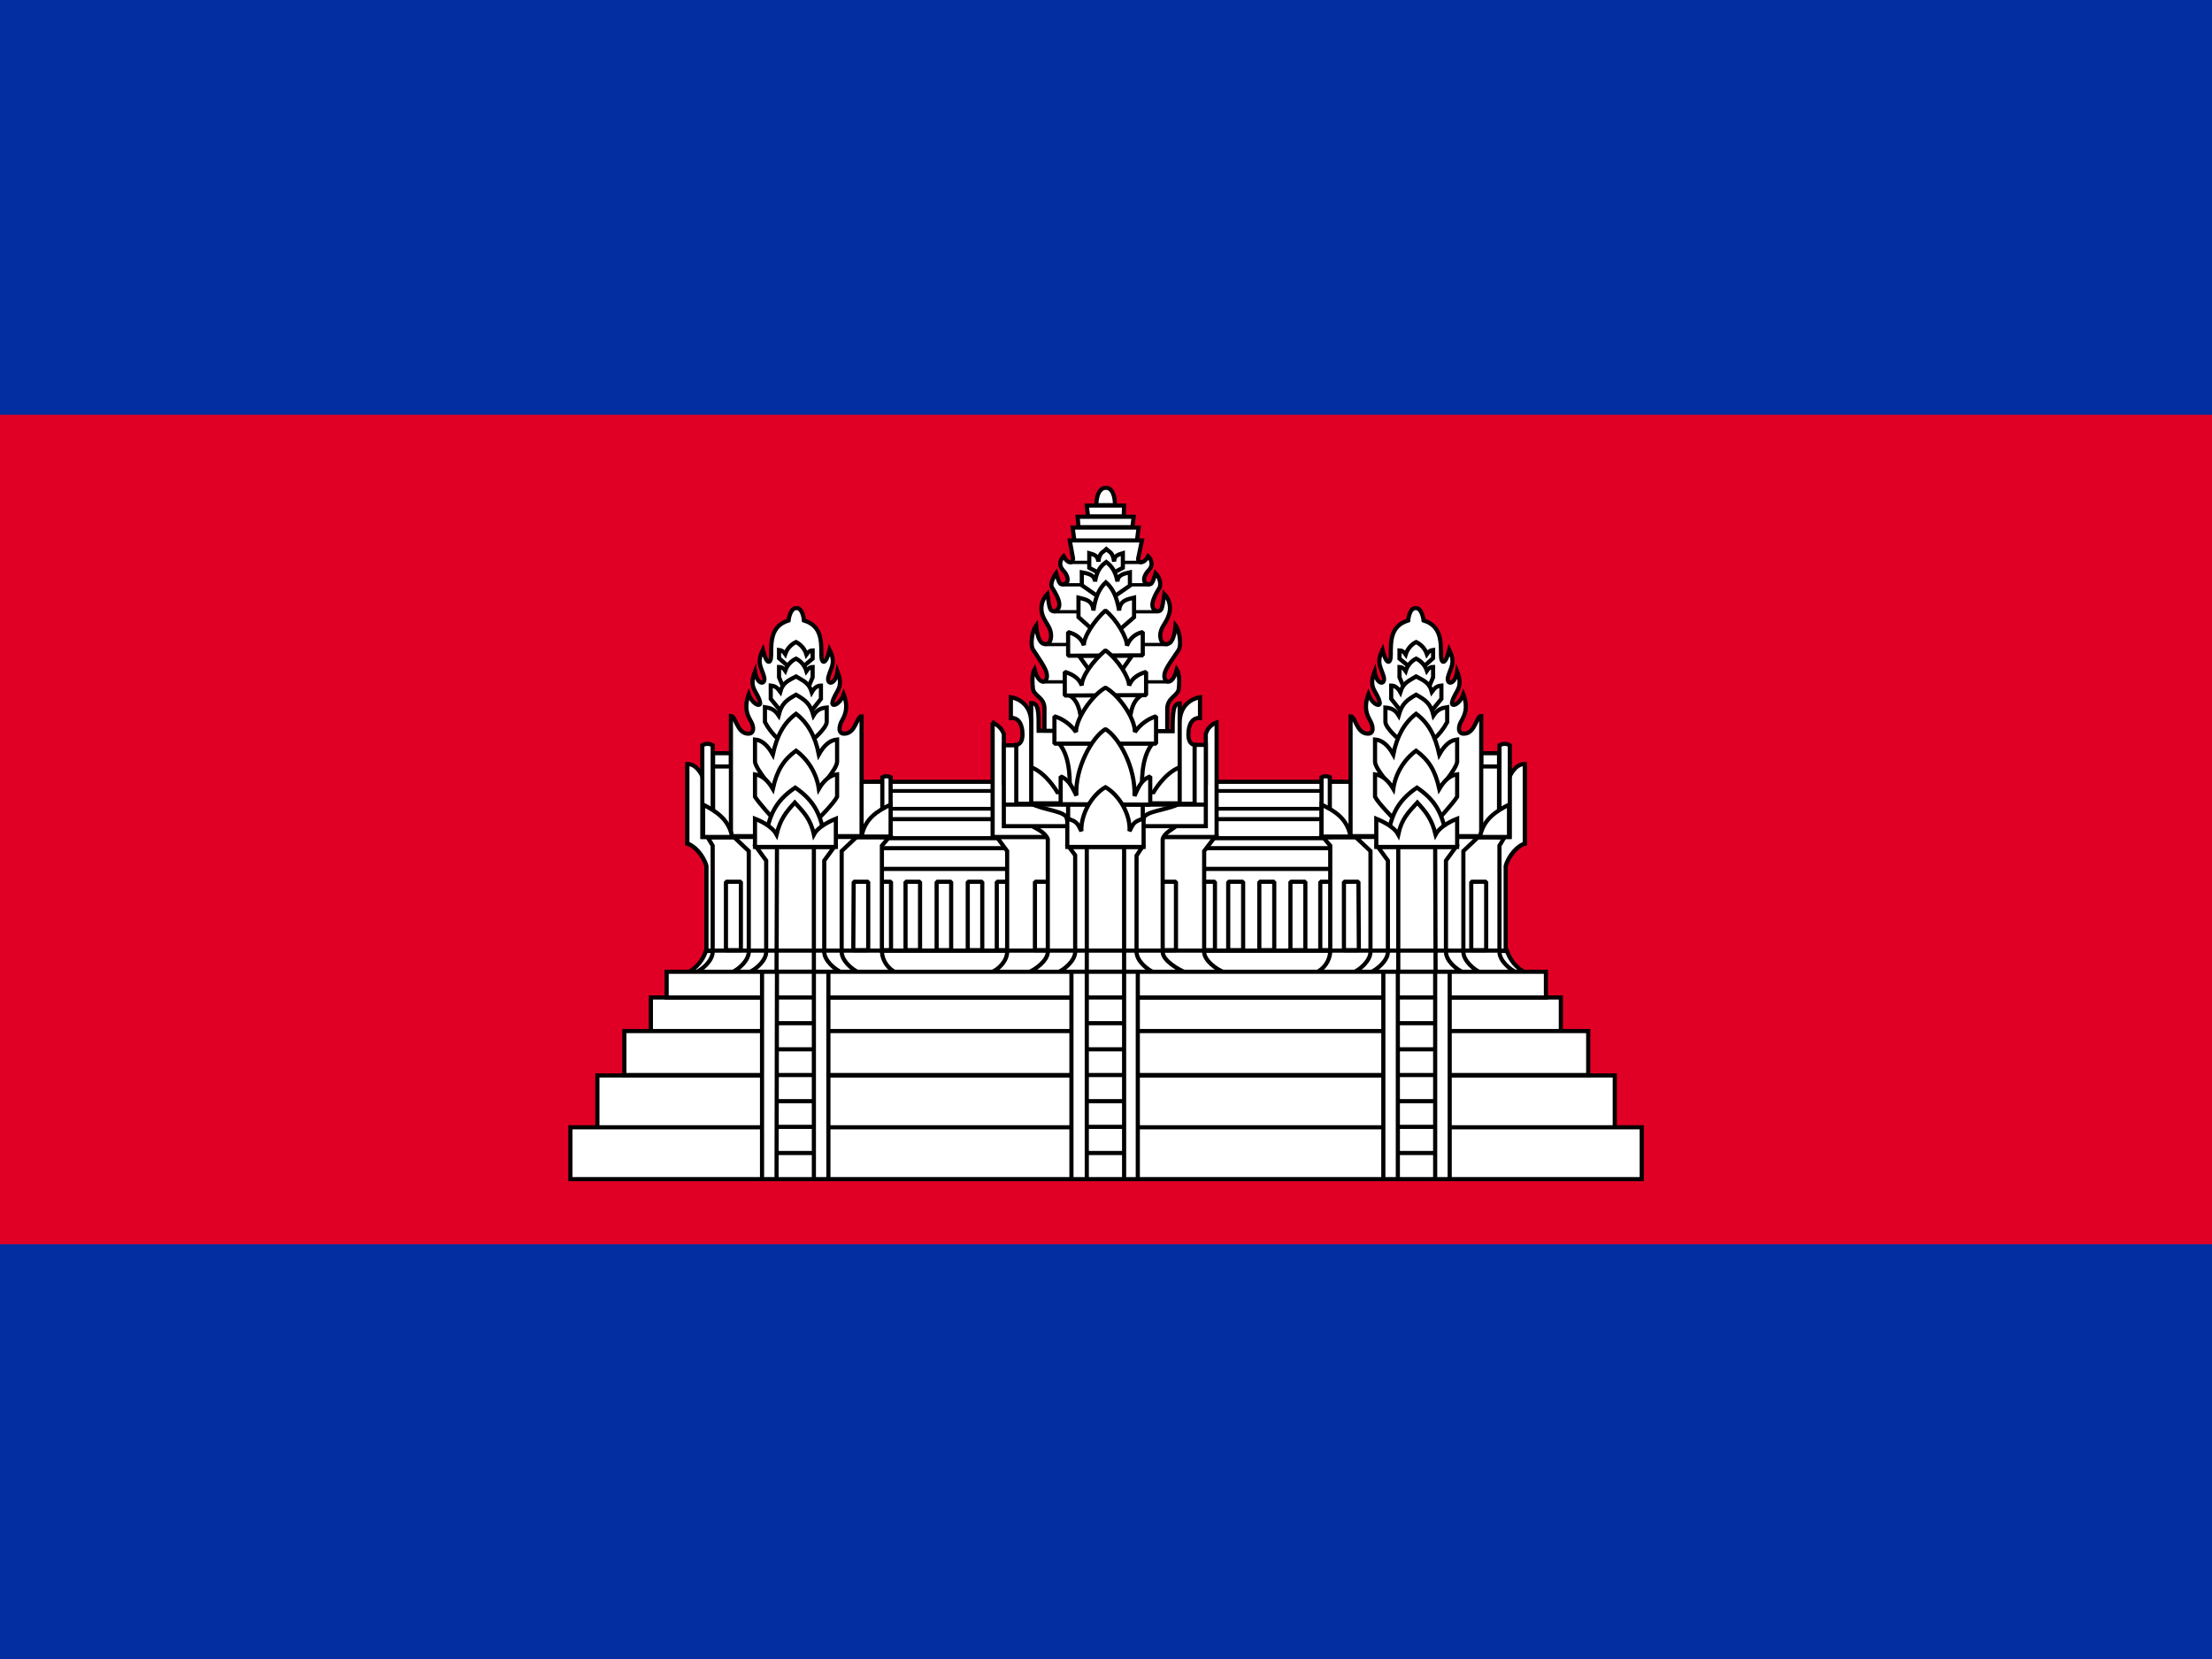
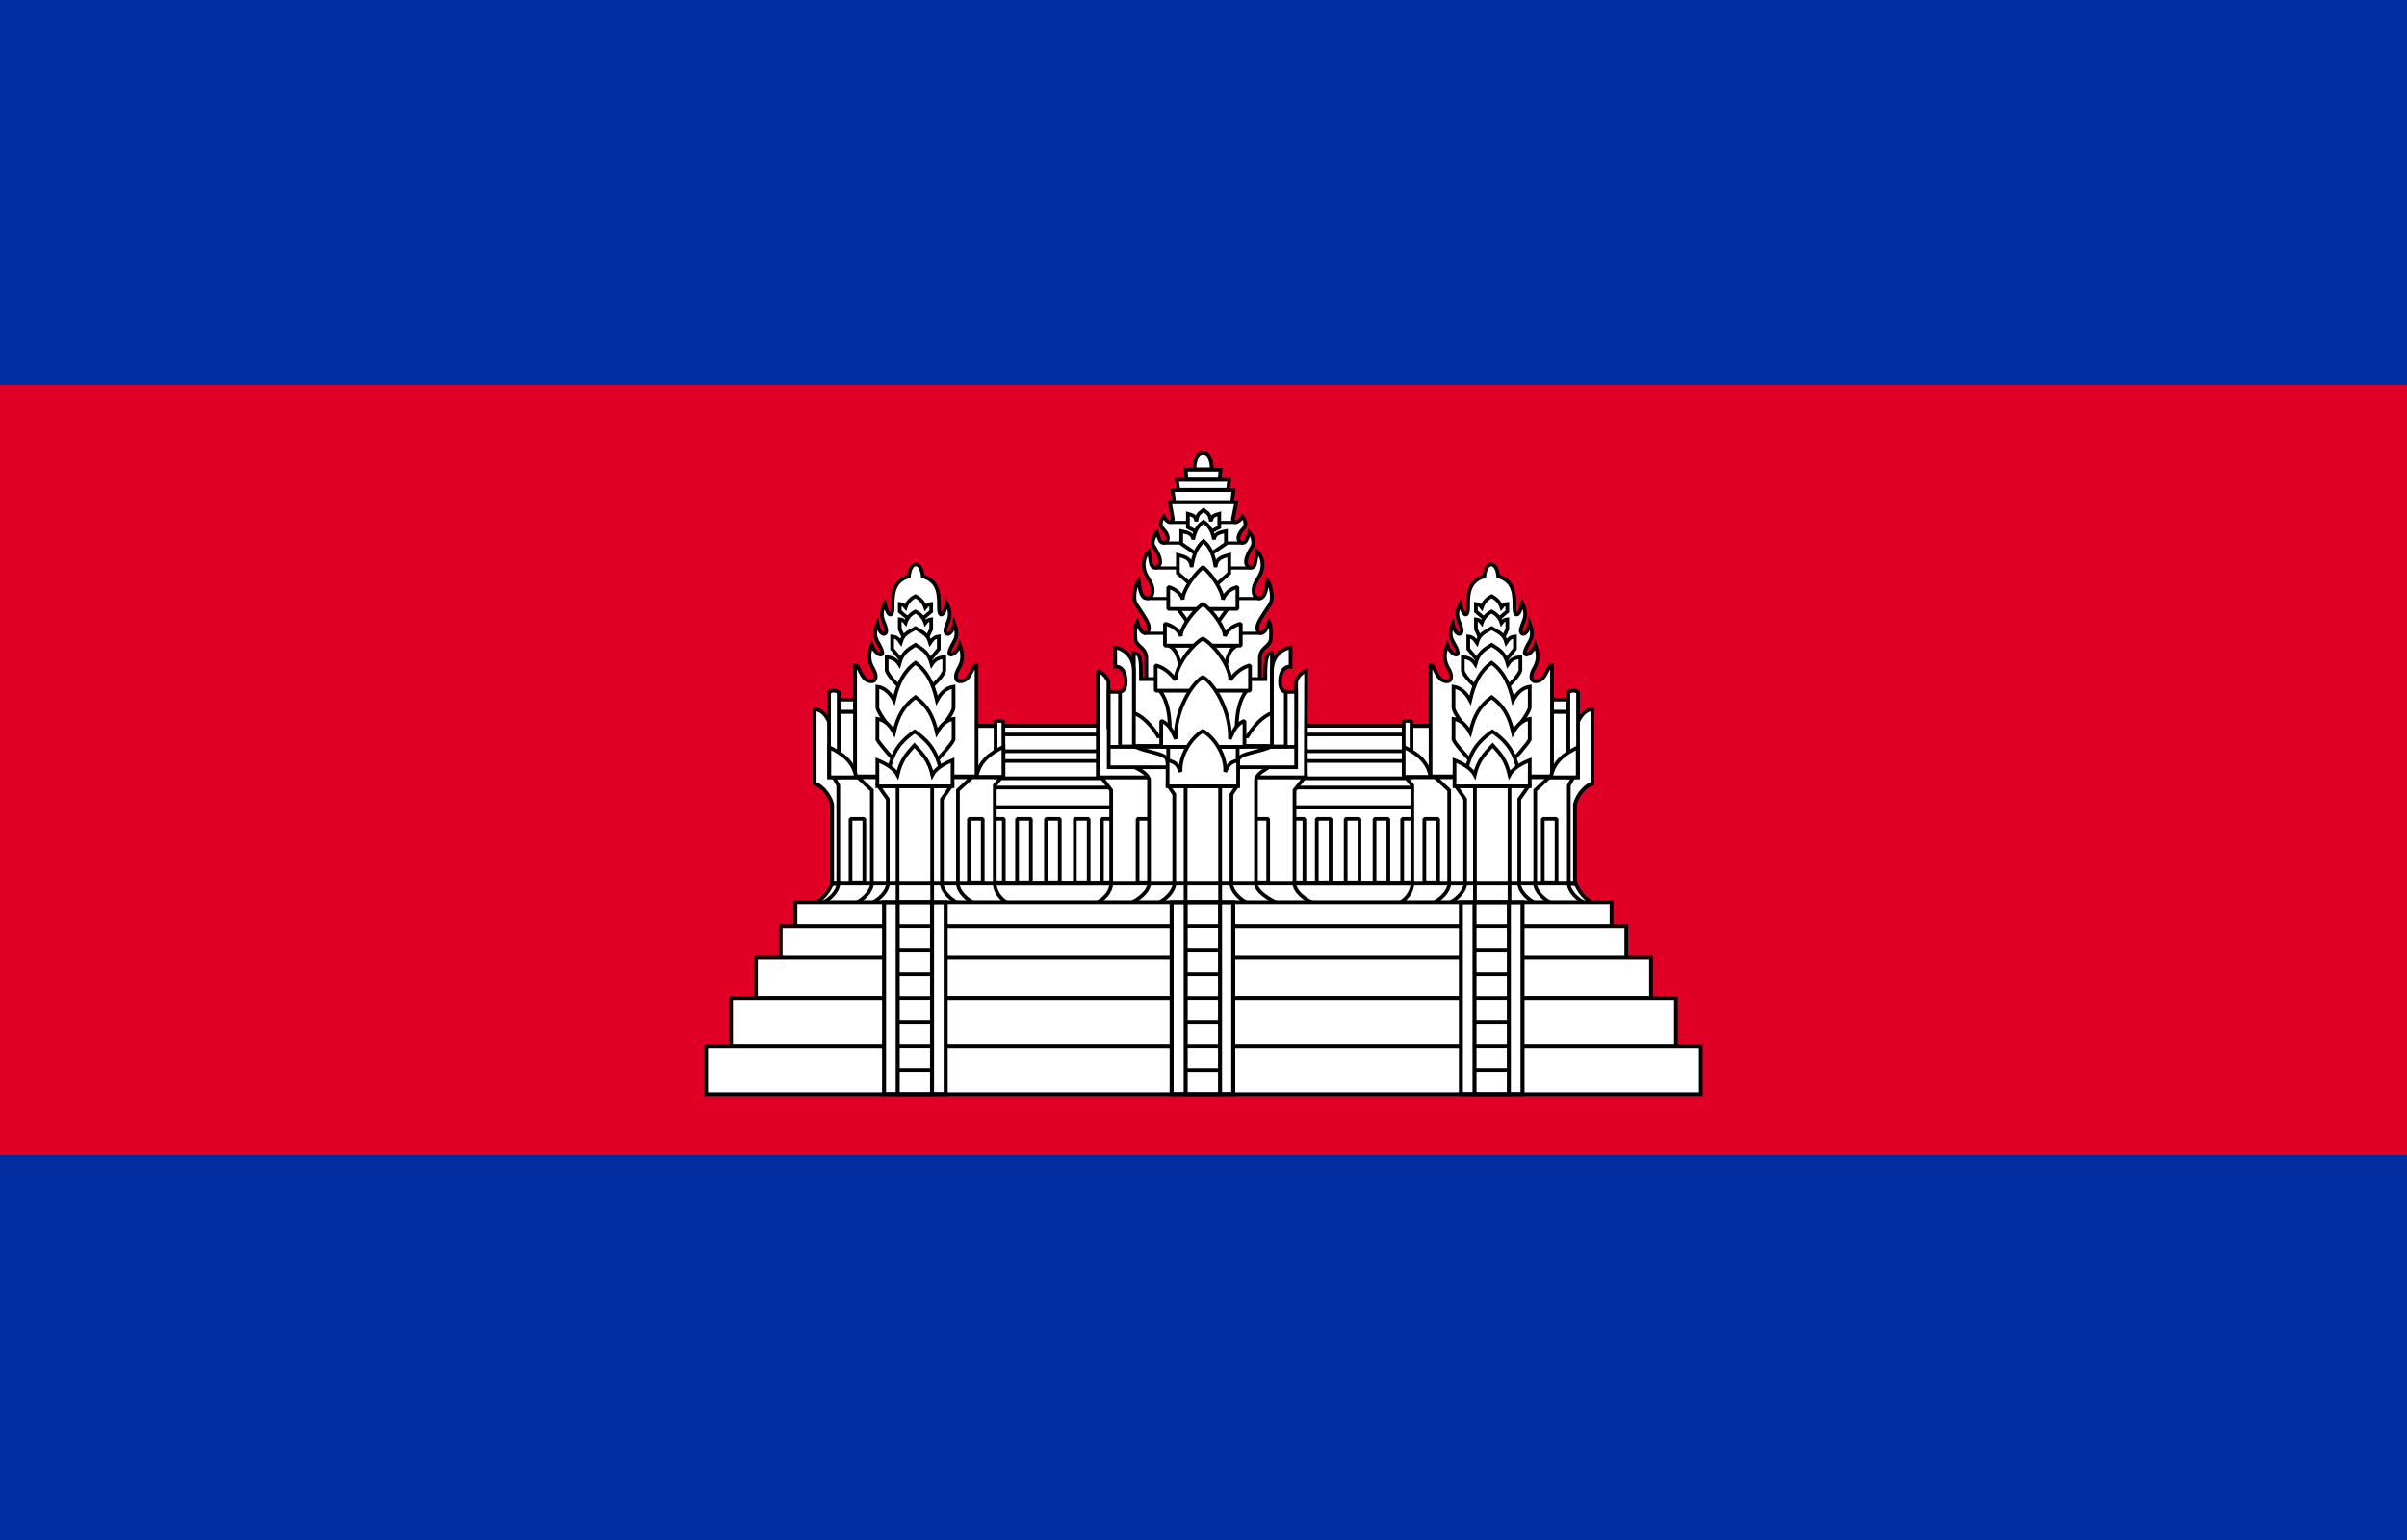
- <svg xmlns="http://www.w3.org/2000/svg" xmlns:xlink="http://www.w3.org/1999/xlink" width="640" height="480" viewBox="0 0 640 480">
-   <path fill="#032ea1" d="M0 0h640v480H0z" />
-   <path fill="#e00025" d="M0 120h640v240H0z" />
-   <g fill="#fff" stroke="#000" transform="matrix(1.2 0 0 1.2 85.6 -522)">
+ <svg xmlns="http://www.w3.org/2000/svg" xmlns:xlink="http://www.w3.org/1999/xlink" width="625" height="400">
+   <rect width="625" height="400" fill="#032ea1" />
+   <rect width="625" height="200" y="100" fill="#e00025" />
+   <g fill="#fff" stroke="#000" stroke-width="0.96" transform="translate(117.1429,-434.9336)">
    <g stroke-linejoin="bevel">
-       <path d="M139 623.5h113.8v43.8H139z" />
-       <path d="M247 647.6h3.5v16.5H247zm-108-8.1h113.8v5H139zm0-7h113.8v4.6H139z" />
-       <path stroke-width=".9" d="M139 625.7h113.8v4.3H139z" />
-       <path d="M169 647.6h3.6v16.5H169zm49 0h3.6v16.5H218zm-78 0h3.5v16.5H140zm7 0h3.5v16.5H147zm7.5 0h3.5v16.5h-3.5zm7.5 0h3.5v16.5H162zm62.8 0h3.6v16.5h-3.6zm7.5 0h3.6v16.5h-3.6zm7.5 0h3.6v16.5h-3.6z" />
-       <path stroke-linejoin="miter" d="M94.5 669.5a9 9 0 0 0 4.4-5.3H292a9 9 0 0 0 4.4 5.3z" />
+       <path d="m139.02,623.46,113.8,0,0,43.788-113.8,0z" />
+       <rect width="3.586" height="16.495" x="246.95" y="647.64" />
+       <rect width="113.8" height="5.09" x="139.02" y="639.49" />
+       <rect width="113.8" height="4.489" x="139.02" y="632.59" />
+       <rect stroke-width="0.945" width="113.8" height="4.354" x="139.02" y="625.7" />
+       <rect width="3.586" height="16.495" x="168.98" y="647.64" />
+       <rect width="3.586" height="16.495" x="217.97" y="647.64" />
+       <rect width="3.586" height="16.495" x="139.92" y="647.64" />
+       <rect width="3.586" height="16.495" x="146.95" y="647.64" />
+       <rect width="3.586" height="16.495" x="154.45" y="647.64" />
+       <rect width="3.586" height="16.495" x="161.95" y="647.64" />
+       <rect width="3.586" height="16.495" x="224.77" y="647.64" />
+       <rect width="3.586" height="16.495" x="232.27" y="647.64" />
+       <rect width="3.586" height="16.495" x="239.77" y="647.64" />
+       <path stroke-linejoin="miter" d="m94.509,669.55c1.76-0.897,3.768-2.984,4.425-5.319h193.07c0.657,2.335,2.665,4.422,4.425,5.319z" />
    </g>
-     <path d="M193 556.8s-.1-4.1 2.3-4.2c2.3 0 2.2 4.2 2.2 4.2zm-12.5 54.5v-5.5c0-2.8-2.8-3-2.8-5 0 0-.4-3 .4-4.4 1.1 4 3 3.3 3 1.6 0-1.4-1-2.8-3.3-6.3-.8-1.1-.3-4.6.7-5.9q.4 4.5 2.2 4.5 1.3.1 1.4-2c0-2-1.3-3-2-4.8a5 5 0 0 1 1.1-5.3c.5 3 .4 4.2 1.7 4.2 2.7-.9 0-4.8-.6-5.8-.6-1.1 1-3.4 1-3.4.8 2.7 1 2.9 2 2.6 1.2-.3 1-2-.4-3.4q-1.3-1.6.2-3.3c1 1.9 2.2 1.8 2.3.6l-.8-4.4H204l-.9 4.3c-.2 1.2 1.4 1.5 2.4-.5 1 1 1.1 2.4.2 3.3-1.4 1.4-1.6 3.1-.4 3.4 1 .3 1.2 0 2-2.6 0 0 1.5 1.5 1 3.4-.6 1-3.3 5-.6 5.8 1.3 0 1.2-1.2 1.7-4.2a5 5 0 0 1 1 5.3c-.6 1.8-2 2.8-2 4.8q.2 2.1 1.5 2 1.8 0 2.2-4.5c1 1.3 1.5 4.8.7 6-2.3 3.4-3.4 4.8-3.4 6.2 0 1.7 2 2.4 3-1.6.9 1.4.5 4.4.5 4.4 0 2-2.7 2.2-2.8 5v5.5zm7.2-46-.4-3.1h15.9l-.4 3.1zm1-3.2-.2-2.5H202l-.3 2.5zm2.3-2.6-.3-2.6h9l-.1 2.6zm33 110c-2-.7-5-2.9-5-5v-24.3l2.6-3.4H169l2.5 3.4v24.3c0 2.1-2 4.3-4 5z" />
-     <path stroke-linejoin="bevel" d="M178.2 647.6h3.6v16.5h-3.6zm30.4 0h3.6v16.5h-3.6z" />
-     <path d="M168 609.2v27.6h54v-27.6a4 4 0 0 0-2.6 2.8v11.8h-48.7V612s-.6-2-2.8-2.8z" />
-     <path d="M214.6 669.5c-1.8-.7-5.6-2.9-5.6-5v-27.2c.4-1.5 2.4-2.4 3.7-3.4H177c1.7 1 3.6 1.7 4.3 3.4v27.2c0 2.1-3 4.3-4.8 5z" />
-     <path d="M219.4 634.2v-19.6h-4.9v-1.9h-38.8v2h-5v19.5zM207 669.5c-1.8-.7-4.3-2.9-4.3-5v-23.2l1.4-2.1h-17.7l1.5 2v23.3c0 2.1-2.6 4.3-4.3 5z" />
-     <path d="M190.7 639.2h9v30.3h-9z" />
-     <path stroke-linejoin="bevel" d="M204.4 632.5c0-2 5.8-2.1 8.8-3.8h-36c3 1.7 8.7 1.8 8.7 3.8l1.2 3.9 15 .6z" />
-     <path d="M211.4 611.3c0-4.9.2-6.7 1.7-6.7V620c-3.7 1.4-6.3 6-6.3 6h-23.2s-2.6-4.6-6.3-6v-15.5c1.8 0 1.8 2 1.8 6.7zm1.7-2c0-5.6 4.9-6.2 4.9-6.2v5c-1.9-.1-2.8 1.6-2.8 4 0 2.5 1.5 2.5 1.5 2.5v14.2h-3.6z" />
-     <path d="M177.3 609.3c0-5.6-4.9-6.2-4.9-6.2v5c1.9-.1 2.8 1.6 2.8 4 0 2.5-1.5 2.5-1.5 2.5v14.2h3.6z" />
-     <g fill="none" stroke-width=".8">
-       <path d="M186.8 570.6H204m-19.2 5.4h21m-23 6.5h24.9m-27 7.9h29.5m-30.2 9h30.4" />
-       <path stroke-width="1" d="M170.8 629h48.6m-33.2 0h18v6.6h-18z" />
+     <g>
+       <g>
+         <path d="m193,556.8s-0.144-4.112,2.251-4.157c2.395,0.045,2.251,4.157,2.251,4.157z" />
+         <path d="m180.51,611.34,0-5.536c-0.079-2.768-2.759-2.968-2.838-4.986,0,0-0.346-3.027,0.452-4.408,1.085,4.047,3.056,3.304,3.056,1.64,0-1.453-1.117-2.803-3.408-6.33-0.732-1.127-0.279-4.66,0.747-5.922,0.398,3.071,0.853,4.54,2.172,4.54,0.804,0,1.461-0.524,1.461-2.062,0-1.956-1.325-2.945-1.976-4.725-0.76-2.078-0.237-4.196,1.026-5.38,0.541,3.029,0.38,4.237,1.726,4.237,2.713-0.858,0.001-4.787-0.579-5.777-0.667-1.155,0.897-3.46,0.897-3.46,0.862,2.69,1.139,2.909,2.07,2.66,1.174-0.315,1.022-2.056-0.41-3.463-0.904-0.889-0.809-2.212,0.162-3.274,0.975,1.906,2.223,1.79,2.343,0.658l-0.784-4.393h17.255l-0.857,4.249c-0.245,1.216,1.396,1.48,2.416-0.514,0.971,1.062,1.067,2.385,0.162,3.274-1.432,1.407-1.584,3.149-0.41,3.463,0.93,0.249,1.208,0.03,2.07-2.66,0,0,1.403,1.571,0.897,3.46-0.58,0.991-3.292,4.919-0.579,5.777,1.345,0,1.184-1.208,1.726-4.237,1.263,1.184,1.786,3.302,1.026,5.38-0.651,1.78-1.976,2.768-1.976,4.725,0,1.538,0.657,2.062,1.461,2.062,1.319,0,1.774-1.469,2.172-4.54,1.026,1.263,1.479,4.795,0.747,5.922-2.291,3.527-3.408,4.878-3.408,6.33,0,1.664,1.972,2.408,3.056-1.64,0.798,1.382,0.452,4.408,0.452,4.408-0.079,2.018-2.759,2.218-2.838,4.986v5.536z" />
+         <path d="m187.73,565.32-0.397-3.125,15.838,0-0.397,3.125z" />
+         <path d="m188.79,562.13-0.341-2.569,13.604,0-0.341,2.569z" />
+         <path d="m190.95,559.47-0.227-2.569,9.059,0-0.227,2.569z" />
+         <path d="m223.97,669.55c-2.027-0.781-4.977-2.919-4.977-5.069v-24.297l2.639-3.359-52.776,0,2.529,3.359v24.297c0,2.151-2.026,4.288-4.053,5.069z" />
+         <rect stroke-linejoin="bevel" width="3.586" height="16.495" x="178.24" y="647.64" />
+         <rect stroke-linejoin="bevel" width="3.586" height="16.495" x="208.56" y="647.64" />
+         <path d="m167.91,609.17,0,14.648,0,7.012,0,5.996,54.023,0,0-5.957,0.078-21.699c-2.21,0.868-2.598,2.871-2.598,2.871v11.777h-48.75v-11.777s-0.544-2.003-2.754-2.871z" />
+         <path d="m214.6,669.55c-1.766-0.781-5.612-2.919-5.612-5.069v-27.192c0.378-1.518,2.436-2.414,3.761-3.359h-35.823c1.705,0.903,3.605,1.652,4.285,3.359v27.192c0,2.151-3.041,4.288-4.806,5.069z" />
+         <path d="m219.41,634.22-0-19.587-4.91-0,0-1.909-38.839,0,0,1.909-4.911-0,0,19.587z" />
+         <path d="m206.86,669.55c-1.73-0.781-4.249-2.919-4.249-5.069v-23.215l1.421-2.109h-17.691l1.421,2.109v23.215c0,2.151-2.519,4.288-4.249,5.069z" />
+         <path stroke-width="0.981" d="m190.71,639.16,8.966-0,0,30.377-8.966,0z" />
+         <path stroke-linejoin="bevel" d="m204.38,632.48c0.021-2.001,5.838-2.091,8.832-3.795h-35.952c2.994,1.704,8.675,1.844,8.675,3.795l1.217,3.882,14.883,0.598z" />
+         <path d="m211.41,611.34c0-4.899,0.205-6.786,1.71-6.786l0,15.58c-3.691,1.339-6.325,6.049-6.325,6.049l-23.211-0s-2.634-4.71-6.325-6.049v-15.58c1.856,0,1.868,1.972,1.868,6.786z" />
+         <path d="m213.12,609.33c0-5.618,4.851-6.25,4.851-6.25v5c-1.847-0.079-2.737,1.578-2.737,4.044,0,2.466,1.487,2.506,1.487,2.506v14.19h-3.601z" />
+         <path d="m177.28,609.33c0-5.618-4.851-6.25-4.851-6.25v5c1.847-0.079,2.737,1.578,2.737,4.044,0,2.466-1.487,2.506-1.487,2.506v14.19h3.601z" />
+       </g>
+       <g fill="none" stroke-width="0.8">
+         <path d="m186.84,570.62h17.128" />
+         <path d="m184.81,575.97h20.921" />
+         <path d="m182.78,582.46h24.904" />
+         <path d="m180.66,590.39h29.536" />
+         <path d="m179.98,599.43h30.426" />
+         <path stroke-width="0.96" d="m170.75,628.92h48.661" />
+         <rect stroke-width="0.96" width="18.036" height="6.629" x="186.19" y="628.93" />
+       </g>
+       <g>
+         <path d="m183.93,614.24c2.99,3.59,2.713,9.68,2.679,13.27h17.343c-0.034-3.59-0.312-9.68,2.679-13.27z" />
+         <path d="m193.68,573.11-2.376-1.224,0-3.497c0.971,0.292,2.062,0.411,2.169,1.96,0.338-2.21,0.948-2.102,1.906-2.963,0.958,0.861,1.568,0.753,1.906,2.963,0.107-1.548,1.197-1.667,2.169-1.96v3.497l-2.376,1.224z" />
+         <path d="m193.52,578.85-3.946-2.713,0-3.223c1.384,0.32,2.937,0.451,3.088,2.149,0.482-2.423,1.35-3.675,2.715-4.62,1.365,0.944,2.233,2.197,2.715,4.62,0.152-1.698,1.705-1.828,3.088-2.149v3.223l-3.946,2.713z" />
+         <path d="m193.24,587.8-4.538-3.985,0-4.735c1.591,0.471,3.377,0.663,3.551,3.157,0.554-3.56,1.553-5.399,3.122-6.787,1.569,1.387,2.568,3.227,3.122,6.787,0.175-2.494,1.96-2.686,3.551-3.157v4.735l-4.538,3.985z" />
+         <path d="m201.61,593.09-4.104,5.676-4.646,0-4.104-5.676z" />
+         <path d="m186.39,602.62c2.053,1.122,2.811,3.357,3.03,7.553h11.55c0.219-4.196,0.977-6.431,3.03-7.553z" />
+         <path stroke-linejoin="bevel" d="m204.17,593.09,0-5.702c-1.95,0.537-3.213,1.691-3.776,3.258,0-1.893-2.491-6.257-5.207-8.429-2.724,2.431-5.258,6.38-5.207,8.429-0.463-1.492-1.826-2.721-3.776-3.258v5.702z" />
+         <path stroke-linejoin="bevel" d="m205.04,602.62-0-5.702c-2.137,0.537-3.522,1.691-4.139,3.258,0-1.893-2.73-6.257-5.708-8.429-2.986,2.431-5.763,6.38-5.708,8.429-0.508-1.492-2.001-2.721-4.139-3.258v5.702z" />
+         <path stroke-linejoin="bevel" d="m207.44,614.32,0-6.577c-2.659,0.686-4.312,2.653-5.149,3.8,0-3.561-4.021-8.99-7.101-10.768-3.16,1.824-7.101,7.435-7.101,10.768-0.859-1.139-2.49-3.113-5.149-3.8v6.577z" />
+         <path stroke-linejoin="bevel" d="m206,628.92,0-6.762c-2.346,0.919-3.048,3.18-3.786,4.716,0.29-6.858-3.861-14.23-7.024-16.1-3.162,1.87-7.393,9.4-7.024,16.1-0.758-1.526-1.44-3.797-3.786-4.716v6.762z" />
+         <path d="m204.36,639.16,0-6.762c-2.458,0.584-2.61,1.491-3.392,3.006,0.29-4.096-2.611-8.77-5.774-10.639-3.162,1.87-6.064,6.543-5.774,10.639-0.782-1.514-0.878-2.421-3.392-3.006v6.762z" />
+       </g>
    </g>
-     <path d="M184 614.2c3 3.6 2.6 9.7 2.6 13.3H204c0-3.6-.4-9.7 2.6-13.3zm9.7-41-2.4-1.3v-3.5c1 .3 2 .4 2.2 2 .3-2.3 1-2.1 1.9-3 1 .9 1.5.7 1.9 3 0-1.6 1.2-1.7 2.1-2v3.5l-2.3 1.2z" />
-     <path d="m193.5 578.9-4-2.8V573c1.5.3 3 .5 3.2 2.2.4-2.5 1.3-3.7 2.7-4.7 1.3 1 2.2 2.2 2.7 4.7.1-1.7 1.7-1.9 3-2.2v3.2l-3.9 2.7z" />
-     <path d="m193.2 587.8-4.5-4v-4.7c1.6.4 3.4.6 3.6 3.1.5-3.5 1.5-5.4 3-6.8 1.6 1.4 2.6 3.3 3.2 6.8.2-2.5 2-2.7 3.6-3.1v4.7l-4.6 4zm8.4 5.3-4 5.7h-4.7l-4.1-5.7zm-15.2 9.5q2.9 1.5 3 7.6H201q.1-6.1 3-7.6z" />
-     <path stroke-linejoin="bevel" d="M204.2 593v-5.6a5 5 0 0 0-3.8 3.3c0-2-2.5-6.3-5.2-8.5-2.7 2.4-5.3 6.4-5.2 8.4q-.8-2.4-3.8-3.2v5.7z" />
-     <path stroke-linejoin="bevel" d="M205 602.6V597q-3.2.9-4.1 3.3c0-2-2.7-6.3-5.7-8.5-3 2.5-5.8 6.4-5.7 8.5q-.8-2.3-4.1-3.3v5.7z" />
-     <path stroke-linejoin="bevel" d="M207.4 614.3v-6.6a10 10 0 0 0-5.1 3.8c0-3.5-4-9-7.1-10.7-3.2 1.8-7.1 7.4-7.1 10.7a10 10 0 0 0-5.2-3.8v6.6z" />
-     <path stroke-linejoin="bevel" d="M206 629v-6.8c-2.4.9-3 3.1-3.8 4.7.3-6.9-3.8-14.2-7-16.1-3.2 1.9-7.4 9.4-7 16-.8-1.4-1.5-3.7-3.8-4.6v6.7z" />
-     <path d="M204.4 639.2v-6.8c-2.5.6-2.6 1.5-3.4 3 .3-4.1-2.6-8.8-5.8-10.6-3.2 1.8-6 6.5-5.8 10.6-.8-1.5-.9-2.4-3.4-3v6.8z" />
-     <g id="a">
-       <path d="M99 664.2v-20.4c-.7-2.6-3-5-4.6-5.4v-18l3.7 2 4.3 18.9v23z" />
-       <path d="M99 664.3v-20.5c-.7-2.6-3-5-4.6-5.4v-19.2c2.5 0 3.7 3.2 3.7 3.2l4.3 18.9v22.9z" />
-       <path d="M96.3 669.5c1.7-.7 4.2-2.9 4.2-5v-25.6l-1.2-2H143l-1.7 2v25.6a6 6 0 0 0 3.4 5z" />
-       <path d="M135.8 669.5c-1.7-.7-4.2-2.9-4.2-5v-24.3l3.6-3.4h-29.6l3.6 3.4v24.3c0 2.1-2.5 4.3-4.2 5z" />
-       <path d="M131.7 669.5c-1.7-.7-4.3-2.9-4.3-5v-22l2.4-3.3H111l2.4 3.3v22c0 2.1-2.5 4.3-4.3 5z" />
-       <path d="M116 639.2h8.9v30.4h-9z" />
-       <path stroke-linejoin="bevel" d="M103.7 647.6h3.6v16.5h-3.6zm30.8 0h3.5v16.5h-3.6zm-33.9-27.8h4.4v17h-4.4zm0-3.2h4.3v3.2h-4.3zm35.6 6.9h6.1v13h-6.1z" />
-       <path d="M104.9 636.6v-29c1.2 0 1.4 4.3 4.2 4.3 1.5 0 1.4-1.8.5-3.2-.7-1.3-1.6-3-.4-6.3.9 2.5 3.1 3.3 2.7 1.8-.7-2.7-2.8-3.2-1.2-7.3.5 3.4 2.7 3.3 2.2 1.3-.6-2.3-1.9-3.3-.3-6.5.9 3.7 2 3.5 2 1.2 0-3.4 0-7 4.2-8.3 0 0 .3-3 1.9-3s1.8 3 1.8 3c4.3 1.3 4.2 5 4.2 8.3 0 2.3 1.1 2.5 2-1.2 1.6 3.2.3 4.2-.3 6.5-.5 2 1.7 2.1 2.2-1.3 1.6 4.1-.5 4.6-1.2 7.3-.4 1.5 1.8.7 2.7-1.8 1.2 3.3.3 5-.4 6.3-.8 1.4-1 3.2.5 3.2 2.8 0 3-4.2 4.2-4.2v28.9zM98 614.7v22.1h2.5v-22.1q-1.3-.7-2.5 0z" />
-       <path d="M98.2 629c3.1 1.6 6.2 3.5 7 7.8h-7zm43.2-6.6v14.4h2v-14.4q-1-.5-2 0z" />
-       <path d="M143.4 629c-3.1 1.5-6.2 3.3-7 7.7h7zm-20.6-33.7 1.8-1.5v-2q-.8 0-1.5 1a5 5 0 0 0-2.5-3 5 5 0 0 0-2.6 2.9q-.6-.9-1.5-1v2l1.8 1.6z" />
-       <path d="m123.8 600.2.8-1.9v-2.5q-.8 0-1.5 1a5 5 0 0 0-2.5-3 5 5 0 0 0-2.6 2.9q-.6-.9-1.5-.9v2.5l.8 1.9z" />
-       <path d="m124 606.8 2.6-3.3v-3.2q-1.3 0-2.2 1.6c-.7-2.3-2-2.7-3.8-3.8-1.9 1-3.2 1.5-3.8 3.7-.8-1.1-1.3-1.4-2.3-1.5v3.2l2.7 3.3z" />
-       <path d="M124.7 613.3s3.2-2.7 3.3-4.2v-3.5c-1.2.1-2.3.4-3.2 1.9-.8-2.9-2-3.7-4.2-5-2.3 1.3-3.5 2.1-4.2 5-1-1.5-2-1.8-3.3-2v3.6a15 15 0 0 0 3.3 4.2z" />
-       <path d="M126 625.3s4.4-4.7 4.5-6.6v-5.4q-2.5.2-4.4 3.6-1.3-6.6-5.5-9.8c-3 2.2-4.6 5.3-5.6 9.8q-1.9-3.4-4.3-3.6v5.4c.3 1.9 4.4 6.6 4.4 6.6z" />
-       <path d="M126 632.4s3.7-3.7 4.5-5.3v-5.4q-2.5.3-4.4 3.5a14 14 0 0 0-5.5-9.2c-3 2.2-4.6 4.7-5.6 9.2q-1.9-3.2-4.3-3.5v5.4c1 1.6 4.4 5.3 4.4 5.3z" />
-       <path d="M127.5 636.6c-1-4.7-2-8.2-7.1-11.7-5.2 3.5-6.1 7-7.2 11.7z" />
-       <path d="M130.2 639.2v-6.8c-2.4 1-4.5 2.3-5.3 3.8-.8-3.8-2.5-5.4-4.6-7.7-2.1 2.3-3.5 4-4.4 7.7-.8-1.5-2.9-2.9-5.2-3.8v6.8z" />
+     <g id="tower">
+       <g>
+         <path d="m98.935,664.23,0-20.44c-0.67-2.603-2.879-4.905-4.541-5.366v-17.993l3.742,2.023,4.271,18.811v22.965z" />
+         <path d="m98.935,664.31,0-20.519c-0.67-2.603-2.879-4.905-4.541-5.366v-19.243c2.512,0,3.742,3.273,3.742,3.273l4.271,18.811v22.886z" />
+         <path d="m96.275,669.55c1.73-0.781,4.249-2.919,4.249-5.069v-25.547l-1.185-2.109h43.522l-1.698,2.109v25.547c0,2.151,1.73,4.288,3.46,5.069z" />
+         <path d="m135.84,669.55c-1.73-0.781-4.249-2.919-4.249-5.069v-24.297l3.619-3.359-29.588,0,3.619,3.359v24.297c0,2.151-2.519,4.288-4.249,5.069z" />
+         <path d="m131.69,669.55c-1.73-0.781-4.249-2.919-4.249-5.069v-21.965l2.369-3.359h-18.798l2.369,3.359v21.965c0,2.151-2.519,4.288-4.249,5.069z" />
+         <path d="m115.92,639.16,8.982-0-0,30.393-8.982,0z" />
+         <rect stroke-linejoin="bevel" width="3.586" height="16.495" x="103.7" y="647.64" />
+         <rect stroke-linejoin="bevel" width="3.586" height="16.495" x="134.45" y="647.64" />
+         <path stroke-linejoin="bevel" d="m100.64,619.82h4.32v16.909h-4.32z" />
+         <path stroke-linejoin="bevel" d="m100.64,616.64h4.295v3.139h-4.295z" />
+         <path stroke-width="1.034" stroke-linejoin="bevel" d="m136.17,623.46h6.159v13.054h-6.159z" />
+         <path d="m104.89,636.6,0-28.941c1.232,0,1.422,4.242,4.249,4.242,1.472,0,1.315-1.757,0.489-3.188-0.732-1.267-1.637-3.018-0.407-6.278,0.843,2.495,3.112,3.287,2.693,1.722-0.72-2.689-2.795-3.13-1.238-7.302,0.54,3.481,2.773,3.327,2.231,1.303-0.611-2.28-1.873-3.214-0.316-6.428,0.872,3.649,2.052,3.435,2.052,1.171,0-3.347-0.129-6.957,4.203-8.296,0,0,0.25-3.068,1.812-3.068s1.812,3.068,1.812,3.068c4.331,1.339,4.203,4.949,4.203,8.296,0,2.264,1.18,2.478,2.052-1.171,1.557,3.214,0.295,4.148-0.316,6.428-0.542,2.024,1.69,2.177,2.231-1.303,1.556,4.172-0.518,4.613-1.238,7.302-0.419,1.565,1.85,0.773,2.693-1.722,1.23,3.261,0.325,5.011-0.407,6.278-0.826,1.431-0.983,3.188,0.489,3.188,2.827,0,3.017-4.242,4.249-4.242v28.941z" />
+         <path d="m98.124,614.74,0,22.079,2.511,0-0-22.135c-0.905-0.457-1.755-0.527-2.511,0.056z" />
+         <path d="m98.203,629.03c3.112,1.591,6.195,3.433,6.975,7.793h-6.975z" />
+         <path d="m141.37,622.42,0,14.407,2.035,0,0-14.443c-0.636-0.298-1.504-0.344-2.035,0.036z" />
+         <path d="m143.41,628.92c-3.112,1.591-6.195,3.433-6.975,7.793h6.975z" />
+       </g>
+       <g>
+         <path d="m122.83,595.27,1.814-1.525,0-1.953c-0.664,0.065-1.026,0.293-1.516,0.935-0.417-1.294-1.334-2.305-2.562-2.933-1.229,0.628-2.145,1.592-2.562,2.887-0.49-0.643-0.852-0.825-1.516-0.889v1.953l1.814,1.525z" />
+         <path d="m123.8,600.16,0.843-1.825,0-2.538c-0.664,0.065-1.026,0.297-1.516,0.949-0.417-1.313-1.334-2.338-2.562-2.974-1.229,0.636-2.145,1.615-2.562,2.928-0.49-0.652-0.852-0.837-1.516-0.902v2.538l0.843,1.825z" />
+         <path d="m123.93,606.79,2.695-3.287,0-3.243c-0.986,0.111-1.524,0.503-2.252,1.606-0.619-2.223-1.981-2.708-3.806-3.786-1.825,1.078-3.187,1.484-3.806,3.707-0.728-1.103-1.266-1.417-2.252-1.527v3.243l2.695,3.287z" />
+         <path d="m124.72,613.3s3.14-2.74,3.327-4.244v-3.467c-1.217,0.143-2.368,0.458-3.267,1.883-0.765-2.87-1.959-3.67-4.212-5.062-2.253,1.392-3.447,2.192-4.212,5.062-0.899-1.425-2.05-1.74-3.267-1.883v3.467c0.397,1.504,3.327,4.244,3.327,4.244z" />
+         <path d="m126.06,625.32s4.301-4.761,4.4-6.616v-5.406c-1.61,0.223-3.132,1.33-4.321,3.551-1.011-4.475-2.59-7.595-5.57-9.765-2.98,2.17-4.559,5.29-5.57,9.765-1.189-2.221-2.711-3.329-4.321-3.551v5.406c0.309,1.855,4.4,6.616,4.4,6.616z" />
+         <path d="m126.06,632.43s3.676-3.742,4.4-5.366v-5.406c-1.61,0.223-3.132,1.33-4.321,3.551-1.011-4.475-2.59-7.037-5.57-9.207-2.98,2.17-4.559,4.732-5.57,9.207-1.189-2.221-2.711-3.329-4.321-3.551v5.406c0.934,1.625,4.4,5.366,4.4,5.366z" />
+         <path d="m127.54,636.56c-1.073-4.668-1.996-8.13-7.163-11.641-5.167,3.51-6.089,6.973-7.163,11.641z" />
+         <path d="m130.2,639.16,0-6.762c-2.346,0.919-4.467,2.28-5.249,3.795-0.874-3.754-2.557-5.408-4.654-7.679-2.097,2.271-3.501,3.925-4.375,7.679-0.782-1.514-2.902-2.875-5.249-3.795l0,6.762z" />
+       </g>
    </g>
-     <use xlink:href="#a" width="100%" height="100%" transform="matrix(-1 0 0 1 390.7 0)" />
-     <path d="M72.7 694.3H318v12.5H72.7zm-6.5 12.5h258.3v12.5H66.2zm19.4-31.3H305v8.1H85.6z" />
-     <path d="M79.2 683.6h232.4v10.6H79.2zm10.2-14.3h212v6.2h-212z" />
-     <path d="M112.4 669.3h16v50h-16z" />
-     <path d="M116 669.3h8.9v50h-9zm71 0h16v50h-16z" />
-     <path d="M190.7 669.3h9v50h-9zm71.5 0h16v50h-16z" />
-     <path d="M265.7 669.3h9v50h-9z" />
-     <path fill="none" d="M99 664.2h193M115.8 713h9.2m-9.2-6.3h9.2m-9.2-6.2h9.2m-9.2-6.3h9.2m-9.2-6.2h9.2m-9.2-6.3h9.2m-9.2-6.2h9.2m65.8 37.5h8.6m-8.6-6.3h8.6m-8.6-6.2h8.6m-8.6-6.3h8.6m-8.6-6.2h8.6m-8.6-6.3h8.6m-8.6-6.2h8.6m66.2 37.5h9.2m-9.2-6.3h9.2m-9.2-6.2h9.2m-9.2-6.3h9.2m-9.2-6.2h9.2m-9.2-6.3h9.2m-9.2-6.2h9.2" />
+     <use xlink:href="#tower" transform="matrix(-1,0,0,1,390.7398,0)" />
+     <g>
+       <path d="m72.694,694.25,245.33,0,0,12.531-245.33,0z" />
+       <path d="m66.228,706.76,258.26,0,0,12.512-258.26,0z" />
+       <path d="m85.576,675.51,219.56,0,0,8.109-219.56,0z" />
+       <path d="m79.157,683.56,232.4,0,0,10.622-232.4,0z" />
+       <path d="m89.412,669.28,211.89,0,0,6.174-211.89,0z" />
+       <path d="m112.41,669.31h16.005v49.935h-16.005z" stroke-width="1.045" />
+       <path d="m115.95,669.31h8.917v49.936h-8.917z" stroke-width="1.043" />
+       <path d="m187.08,669.31h16.006v49.935h-16.005z" stroke-width="1.045" />
+       <path d="m190.73,669.31h8.917v49.936h-8.917z" stroke-width="1.043" />
+       <path d="m262.19,669.31h16.005v49.935h-16.005z" stroke-width="1.045" />
+       <path d="m265.73,669.31h8.917v49.936h-8.917z" stroke-width="1.043" />
+     </g>
+     <g fill="none">
+       <path d="m98.935,664.23h193.07" />
+       <path d="m115.79,712.97h9.244m-9.244,-6.25h9.244m-9.244,-6.25h9.244m-9.244,-6.25h9.244m-9.244,-6.25h9.244m-9.244,-6.25h9.244m-9.244,-6.25h9.244" />
+       <path d="m190.77,712.98h8.607m-8.607,-6.253h8.607m-8.607,-6.253h8.607m-8.607,-6.253h8.607m-8.607,-6.253h8.607m-8.607,-6.253h8.607m-8.607,-6.253h8.607" />
+       <path d="m265.57,712.97h9.244m-9.244,-6.25h9.244m-9.244,-6.25h9.244m-9.244,-6.25h9.244m-9.244,-6.25h9.244m-9.244,-6.25h9.244m-9.244,-6.25h9.244" />
+     </g>
  </g>
</svg>
